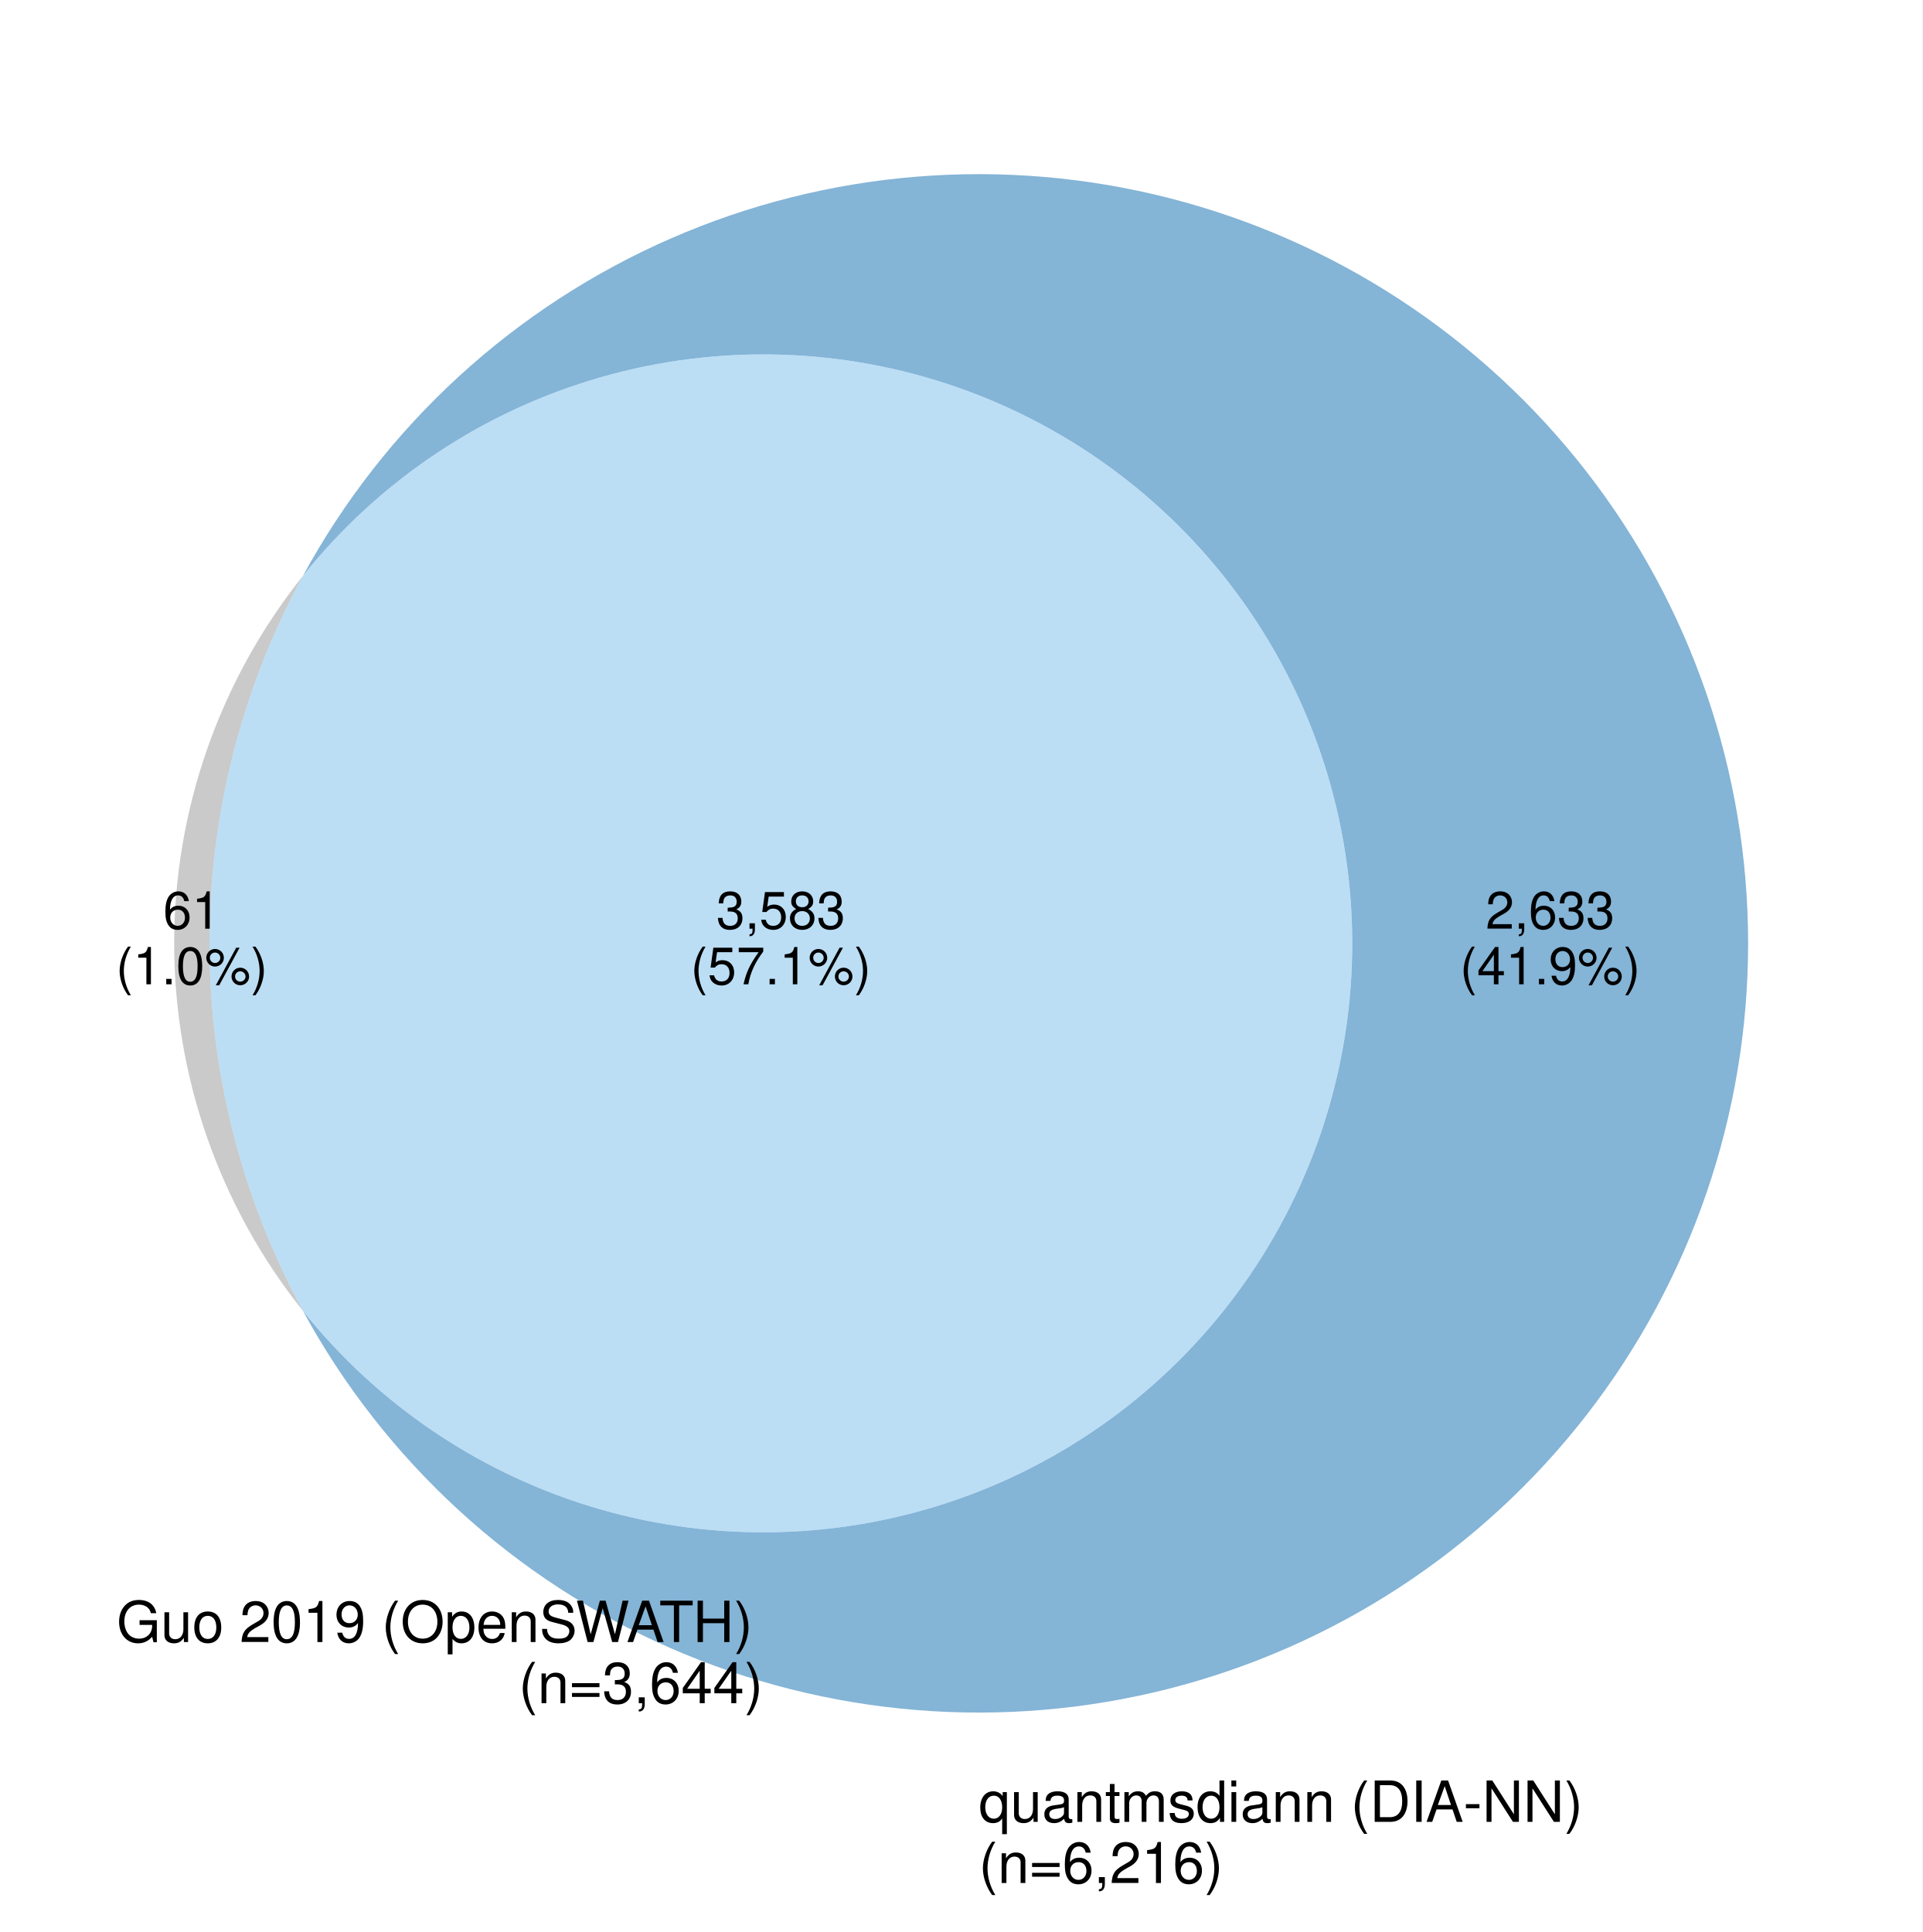
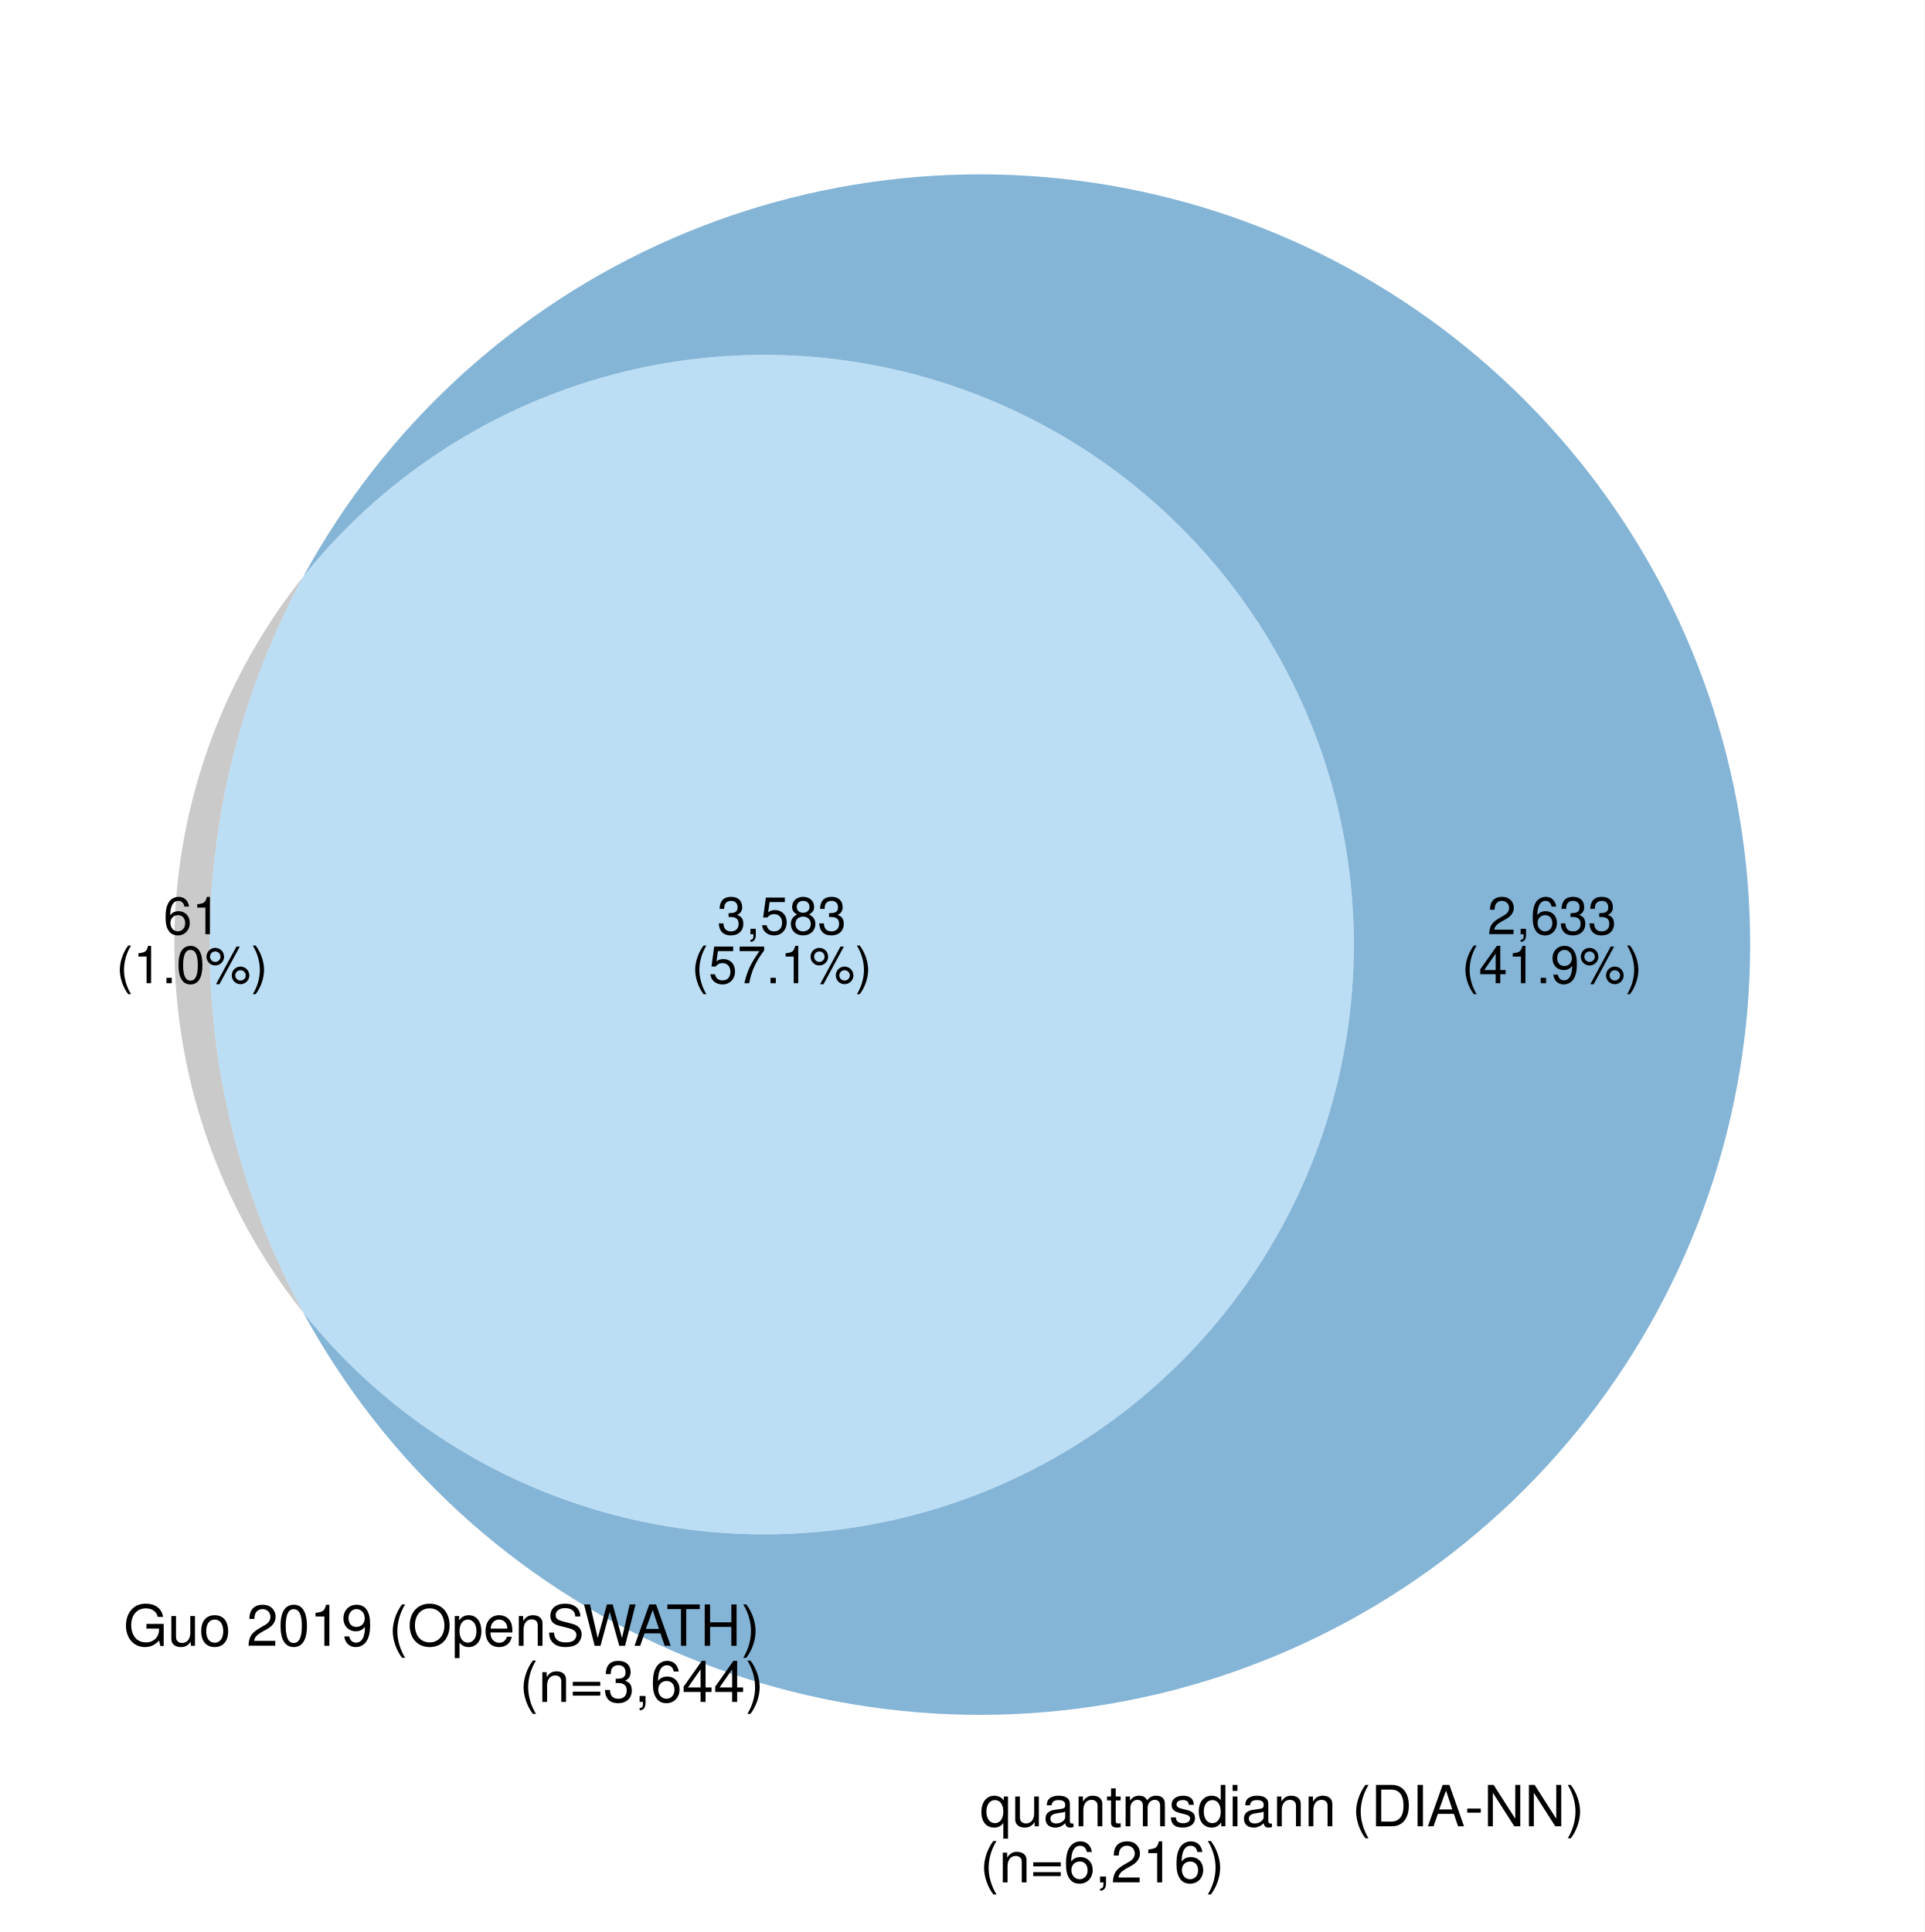
- <svg xmlns="http://www.w3.org/2000/svg" width="372.563pt" height="374.498pt" viewBox="0 0 372.563 374.498" version="1.1">
+ <svg xmlns="http://www.w3.org/2000/svg" width="372.837pt" height="374.278pt" viewBox="0 0 372.837 374.278" version="1.1">
  <defs>
    <style type="text/css">*{stroke-linejoin: round; stroke-linecap: butt}</style>
  </defs>
  <g id="figure_1">
    <g id="patch_1">
-       <path d="M 0 374.498  L 372.563 374.498  L 372.563 0  L 0 0  z " style="fill: #ffffff" />
+       <path d="M 0 374.278  L 372.837 374.278  L 372.837 0  L 0 0  z " style="fill: #ffffff" />
    </g>
    <g id="axes_1">
      <g id="patch_2">
-         <path d="M 58.734 254.128  C 46.835 232.26 40.6 207.756 40.6 182.86  C 40.6 157.965 46.835 133.461 58.734 111.593  C 42.568 131.824 33.757 156.965 33.757 182.86  C 33.757 208.756 42.568 233.897 58.734 254.128  " clip-path="url(#p07560f9e9c)" style="fill: #9e9e9e; opacity: 0.55" />
+         <path d="M 58.774 254.317  C 46.865 232.432 40.625 207.91 40.625 182.995  C 40.625 158.08 46.865 133.558 58.774 111.673  C 42.595 131.919 33.778 157.079 33.778 182.995  C 33.778 208.911 42.595 234.071 58.774 254.317  " clip-path="url(#p9a3ac99fdb)" style="fill: #9e9e9e; opacity: 0.55" />
      </g>
      <g id="patch_3">
-         <path d="M 58.734 111.593  C 66.076 102.406 74.793 94.408 84.576 87.883  C 94.36 81.358 105.094 76.384 116.397 73.137  C 127.699 69.89 139.436 68.408 151.192 68.746  C 162.947 69.083 174.58 71.234 185.678 75.124  C 196.776 79.013 207.207 84.595 216.6 91.67  C 225.994 98.745 234.238 107.229 241.041 116.821  C 247.844 126.414 253.124 137.001 256.694 148.206  C 260.264 159.411 262.081 171.1 262.081 182.86  C 262.081 194.62 260.264 206.31 256.694 217.515  C 253.124 228.72 247.844 239.307 241.041 248.9  C 234.238 258.492 225.994 266.976 216.6 274.051  C 207.207 281.126 196.776 286.708 185.678 290.597  C 174.58 294.487 162.947 296.638 151.192 296.975  C 139.436 297.312 127.699 295.831 116.397 292.584  C 105.094 289.337 94.36 284.363 84.576 277.838  C 74.793 271.313 66.076 263.315 58.734 254.128  C 66.601 268.585 76.808 281.64 88.939 292.763  C 101.071 303.885 114.961 312.923 130.045 319.509  C 145.129 326.094 161.2 330.136 177.604 331.472  C 194.009 332.808 210.522 331.418 226.472 327.359  C 242.423 323.3 257.592 316.628 271.362 307.614  C 285.133 298.6 297.317 287.368 307.419 274.374  C 317.521 261.38 325.402 246.802 330.741 231.234  C 336.081 215.665 338.806 199.319 338.806 182.86  C 338.806 166.402 336.081 150.056 330.741 134.487  C 325.402 118.919 317.521 104.341 307.419 91.347  C 297.317 78.353 285.133 67.121 271.362 58.107  C 257.592 49.093 242.423 42.421 226.472 38.362  C 210.522 34.303 194.009 32.913 177.604 34.249  C 161.2 35.584 145.129 39.627 130.045 46.212  C 114.961 52.798 101.071 61.836 88.939 72.958  C 76.808 84.081 66.601 97.136 58.734 111.593  " clip-path="url(#p07560f9e9c)" style="fill: #1f77b4; opacity: 0.55" />
+         <path d="M 58.774 111.673  C 66.121 102.479 74.844 94.475 84.636 87.945  C 94.427 81.415 105.169 76.437 116.48 73.187  C 127.792 69.938 139.538 68.455 151.302 68.793  C 163.066 69.13 174.708 71.283 185.814 75.176  C 196.921 79.068 207.36 84.654 216.761 91.734  C 226.161 98.815 234.412 107.305 241.22 116.905  C 248.028 126.505 253.312 137.1 256.885 148.314  C 260.457 159.527 262.276 171.226 262.276 182.995  C 262.276 194.764 260.457 206.462 256.885 217.676  C 253.312 228.89 248.028 239.484 241.22 249.084  C 234.412 258.684 226.161 267.175 216.761 274.256  C 207.36 281.336 196.921 286.921 185.814 290.814  C 174.708 294.707 163.066 296.86 151.302 297.197  C 139.538 297.534 127.792 296.052 116.48 292.802  C 105.169 289.553 94.427 284.575 84.636 278.045  C 74.844 271.515 66.121 263.511 58.774 254.317  C 66.647 268.785 76.861 281.85 89.002 292.981  C 101.143 304.112 115.043 313.157 130.139 319.747  C 145.234 326.338 161.317 330.384 177.734 331.72  C 194.151 333.057 210.677 331.666 226.64 327.604  C 242.602 323.542 257.783 316.865 271.565 307.844  C 285.346 298.823 297.539 287.582 307.649 274.578  C 317.758 261.574 325.645 246.985 330.989 231.405  C 336.333 215.825 339.06 199.466 339.06 182.995  C 339.06 166.523 336.333 150.165 330.989 134.585  C 325.645 119.004 317.758 104.416 307.649 91.411  C 297.539 78.407 285.346 67.167 271.565 58.146  C 257.783 49.125 242.602 42.448 226.64 38.386  C 210.677 34.324 194.151 32.933 177.734 34.27  C 161.317 35.606 145.234 39.652 130.139 46.242  C 115.043 52.833 101.143 61.877 89.002 73.009  C 76.861 84.14 66.647 97.205 58.774 111.673  " clip-path="url(#p9a3ac99fdb)" style="fill: #1f77b4; opacity: 0.55" />
      </g>
      <g id="patch_4">
-         <path d="M 58.734 254.128  C 66.076 263.315 74.793 271.313 84.576 277.838  C 94.36 284.363 105.094 289.337 116.397 292.584  C 127.699 295.831 139.436 297.312 151.192 296.975  C 162.947 296.638 174.58 294.487 185.678 290.597  C 196.776 286.708 207.207 281.126 216.6 274.051  C 225.994 266.976 234.238 258.492 241.041 248.9  C 247.844 239.307 253.124 228.72 256.694 217.515  C 260.264 206.31 262.081 194.62 262.081 182.86  C 262.081 171.1 260.264 159.411 256.694 148.206  C 253.124 137.001 247.844 126.414 241.041 116.821  C 234.238 107.229 225.994 98.745 216.6 91.67  C 207.207 84.595 196.776 79.013 185.678 75.124  C 174.58 71.234 162.947 69.083 151.192 68.746  C 139.436 68.408 127.699 69.89 116.397 73.137  C 105.094 76.384 94.36 81.358 84.576 87.883  C 74.793 94.408 66.076 102.406 58.734 111.593  C 46.835 133.461 40.6 157.965 40.6 182.86  C 40.6 207.756 46.835 232.26 58.734 254.128  " clip-path="url(#p07560f9e9c)" style="fill: #84c2ed; opacity: 0.55" />
+         <path d="M 58.774 254.317  C 66.121 263.511 74.844 271.515 84.636 278.045  C 94.427 284.575 105.169 289.553 116.48 292.802  C 127.792 296.052 139.538 297.534 151.302 297.197  C 163.066 296.86 174.708 294.707 185.814 290.814  C 196.921 286.921 207.36 281.336 216.761 274.256  C 226.161 267.175 234.412 258.684 241.22 249.084  C 248.028 239.484 253.312 228.89 256.885 217.676  C 260.457 206.462 262.276 194.764 262.276 182.995  C 262.276 171.226 260.457 159.527 256.885 148.314  C 253.312 137.1 248.028 126.505 241.22 116.905  C 234.412 107.305 226.161 98.815 216.761 91.734  C 207.36 84.654 196.921 79.068 185.814 75.176  C 174.708 71.283 163.066 69.13 151.302 68.793  C 139.538 68.455 127.792 69.938 116.48 73.187  C 105.169 76.437 94.427 81.415 84.636 87.945  C 74.844 94.475 66.121 102.479 58.774 111.673  C 46.865 133.558 40.625 158.08 40.625 182.995  C 40.625 207.91 46.865 232.432 58.774 254.317  " clip-path="url(#p9a3ac99fdb)" style="fill: #84c2ed; opacity: 0.55" />
      </g>
      <g id="text_1">
-         <text style="font-size: 10px; font-family: 'Helvetica', 'Arial', 'DejaVu Sans', sans-serif" transform="translate(31.61751 180.0147)">61</text>
-         <text style="font-size: 10px; font-family: 'Helvetica', 'Arial', 'DejaVu Sans', sans-serif" transform="translate(22.45267 190.7953)">(1.0%)</text>
+         <text style="font-size: 10px; font-family: 'Helvetica', 'Arial', 'DejaVu Sans', sans-serif" transform="translate(31.64044 180.976)">61</text>
+         <text style="font-size: 10px; font-family: 'Helvetica', 'Arial', 'DejaVu Sans', sans-serif" transform="translate(22.4756 190.4731)">(1.0%)</text>
      </g>
      <g id="text_2">
-         <text style="font-size: 10px; font-family: 'Helvetica', 'Arial', 'DejaVu Sans', sans-serif" transform="translate(287.9326 180.0147)">2,633</text>
-         <text style="font-size: 10px; font-family: 'Helvetica', 'Arial', 'DejaVu Sans', sans-serif" transform="translate(282.9373 190.7953)">(41.9%)</text>
+         <text style="font-size: 10px; font-family: 'Helvetica', 'Arial', 'DejaVu Sans', sans-serif" transform="translate(288.1569 180.976)">2,633</text>
+         <text style="font-size: 10px; font-family: 'Helvetica', 'Arial', 'DejaVu Sans', sans-serif" transform="translate(283.1616 190.4731)">(41.9%)</text>
      </g>
      <g id="text_3">
-         <text style="font-size: 10px; font-family: 'Helvetica', 'Arial', 'DejaVu Sans', sans-serif" transform="translate(138.8293 180.0147)">3,583</text>
-         <text style="font-size: 10px; font-family: 'Helvetica', 'Arial', 'DejaVu Sans', sans-serif" transform="translate(133.834 190.7953)">(57.1%)</text>
+         <text style="font-size: 10px; font-family: 'Helvetica', 'Arial', 'DejaVu Sans', sans-serif" transform="translate(138.9396 180.976)">3,583</text>
+         <text style="font-size: 10px; font-family: 'Helvetica', 'Arial', 'DejaVu Sans', sans-serif" transform="translate(133.9443 190.4731)">(57.1%)</text>
      </g>
      <g id="text_4">
-         <text style="font-size: 11px; font-family: 'Helvetica', 'Arial', 'DejaVu Sans', sans-serif" transform="translate(22.59636 318.2912)">Guo 2019 (OpenSWATH)</text>
-         <text style="font-size: 11px; font-family: 'Helvetica', 'Arial', 'DejaVu Sans', sans-serif" transform="translate(100.5279 330.1498)">(n=3,644)</text>
+         <text style="font-size: 11px; font-family: 'Helvetica', 'Arial', 'DejaVu Sans', sans-serif" transform="translate(23.91744 318.8311)">Guo 2019 (OpenSWATH)</text>
+         <text style="font-size: 11px; font-family: 'Helvetica', 'Arial', 'DejaVu Sans', sans-serif" transform="translate(100.6356 329.7015)">(n=3,644)</text>
      </g>
      <g id="text_5">
-         <text style="font-size: 11px; font-family: 'Helvetica', 'Arial', 'DejaVu Sans', sans-serif" transform="translate(189.7029 353.1467)">quantmsdiann (DIA-NN)</text>
-         <text style="font-size: 11px; font-family: 'Helvetica', 'Arial', 'DejaVu Sans', sans-serif" transform="translate(189.7029 365.0054)">(n=6,216)</text>
+         <text style="font-size: 11px; font-family: 'Helvetica', 'Arial', 'DejaVu Sans', sans-serif" transform="translate(189.8425 353.7993)">quantmsdiann (DIA-NN)</text>
+         <text style="font-size: 11px; font-family: 'Helvetica', 'Arial', 'DejaVu Sans', sans-serif" transform="translate(189.8425 364.6697)">(n=6,216)</text>
      </g>
    </g>
  </g>
  <defs>
-     <clipPath id="p07560f9e9c">
-       <rect x="7.2" y="7.2" width="358.163" height="351.321" />
+     <clipPath id="p9a3ac99fdb">
+       <rect x="7.2" y="7.2" width="358.437" height="351.59" />
    </clipPath>
  </defs>
</svg>
